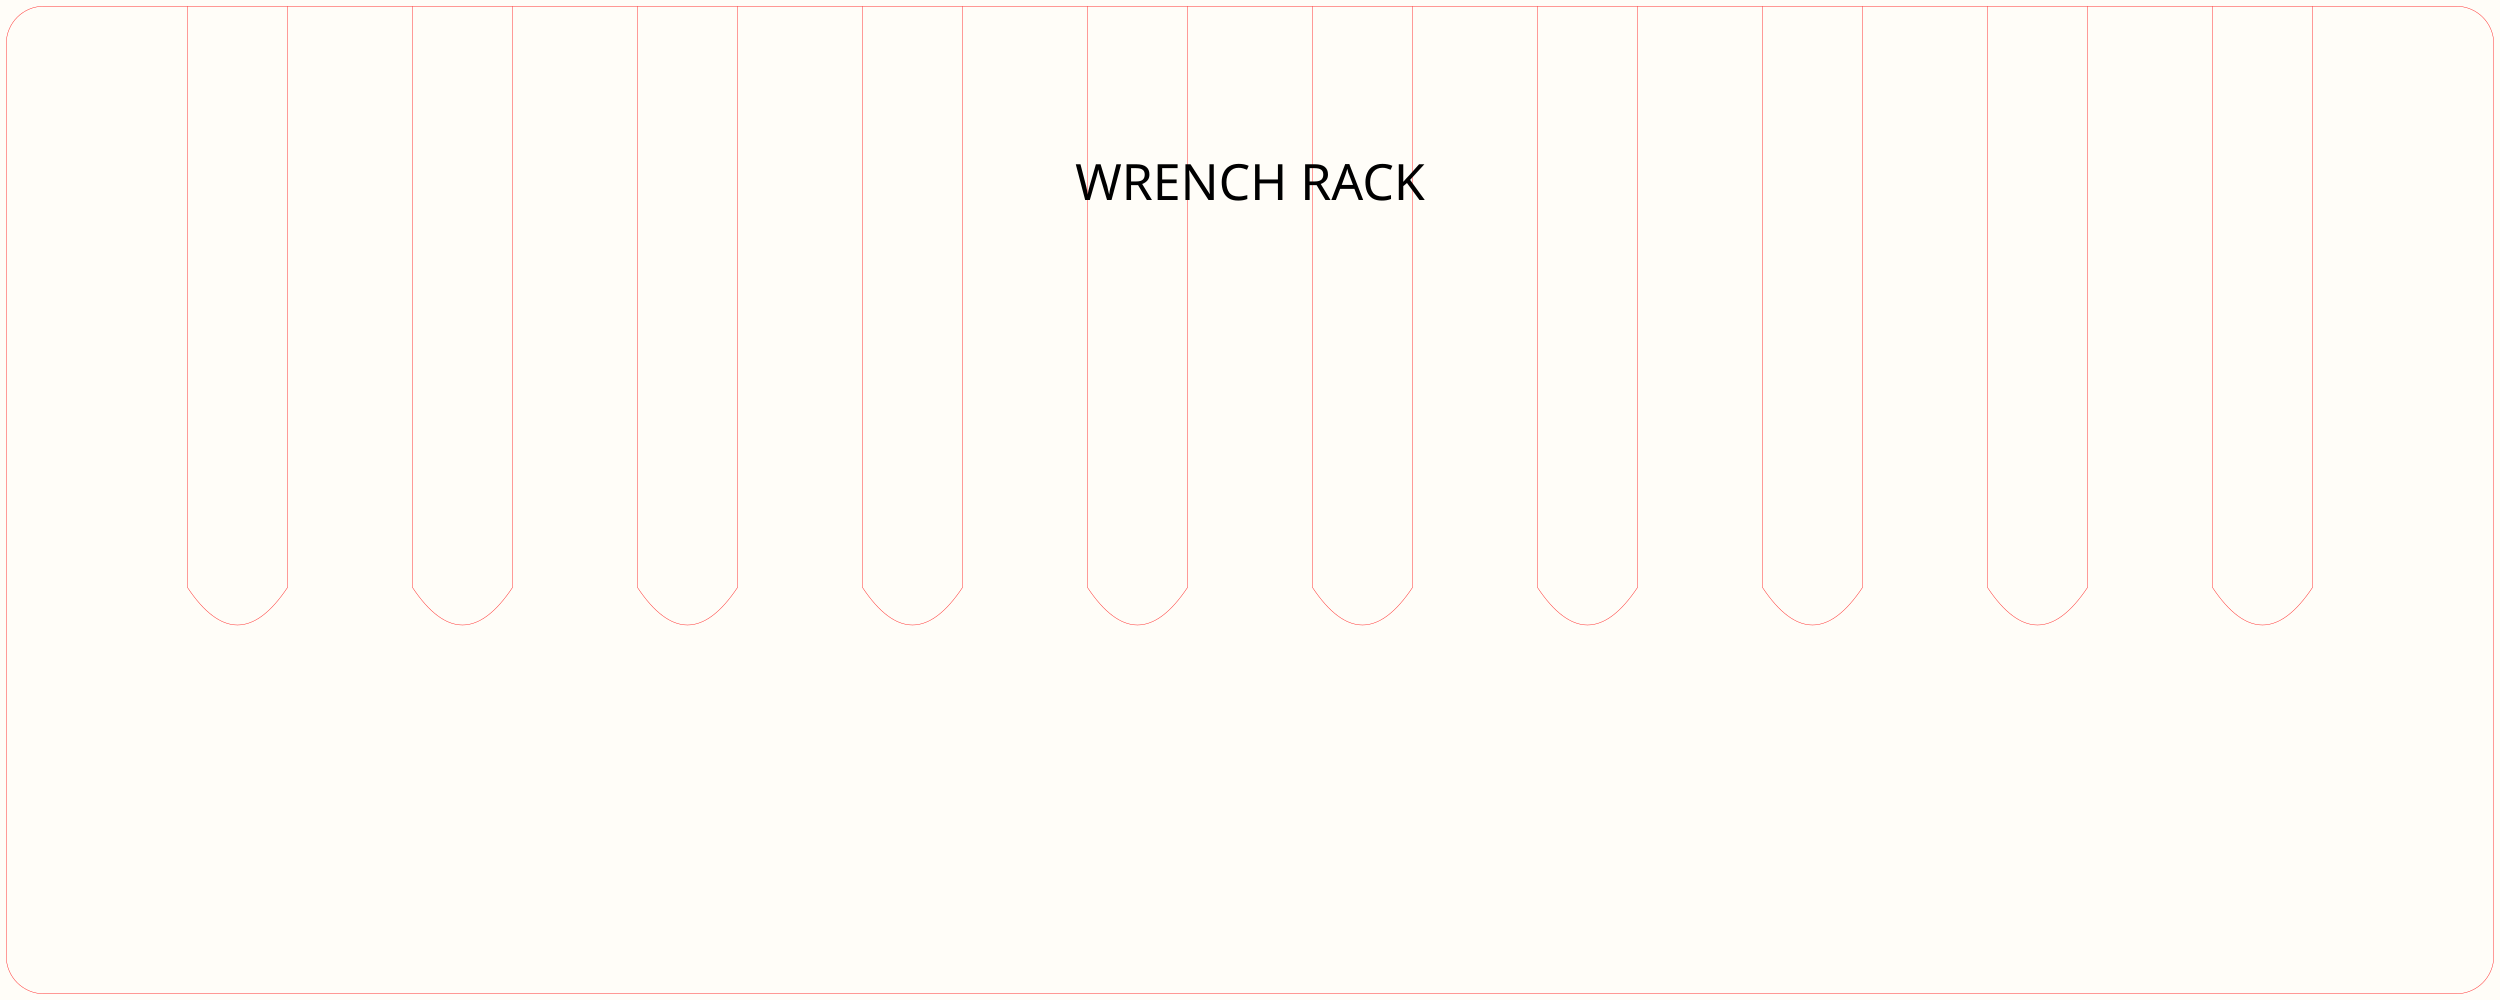
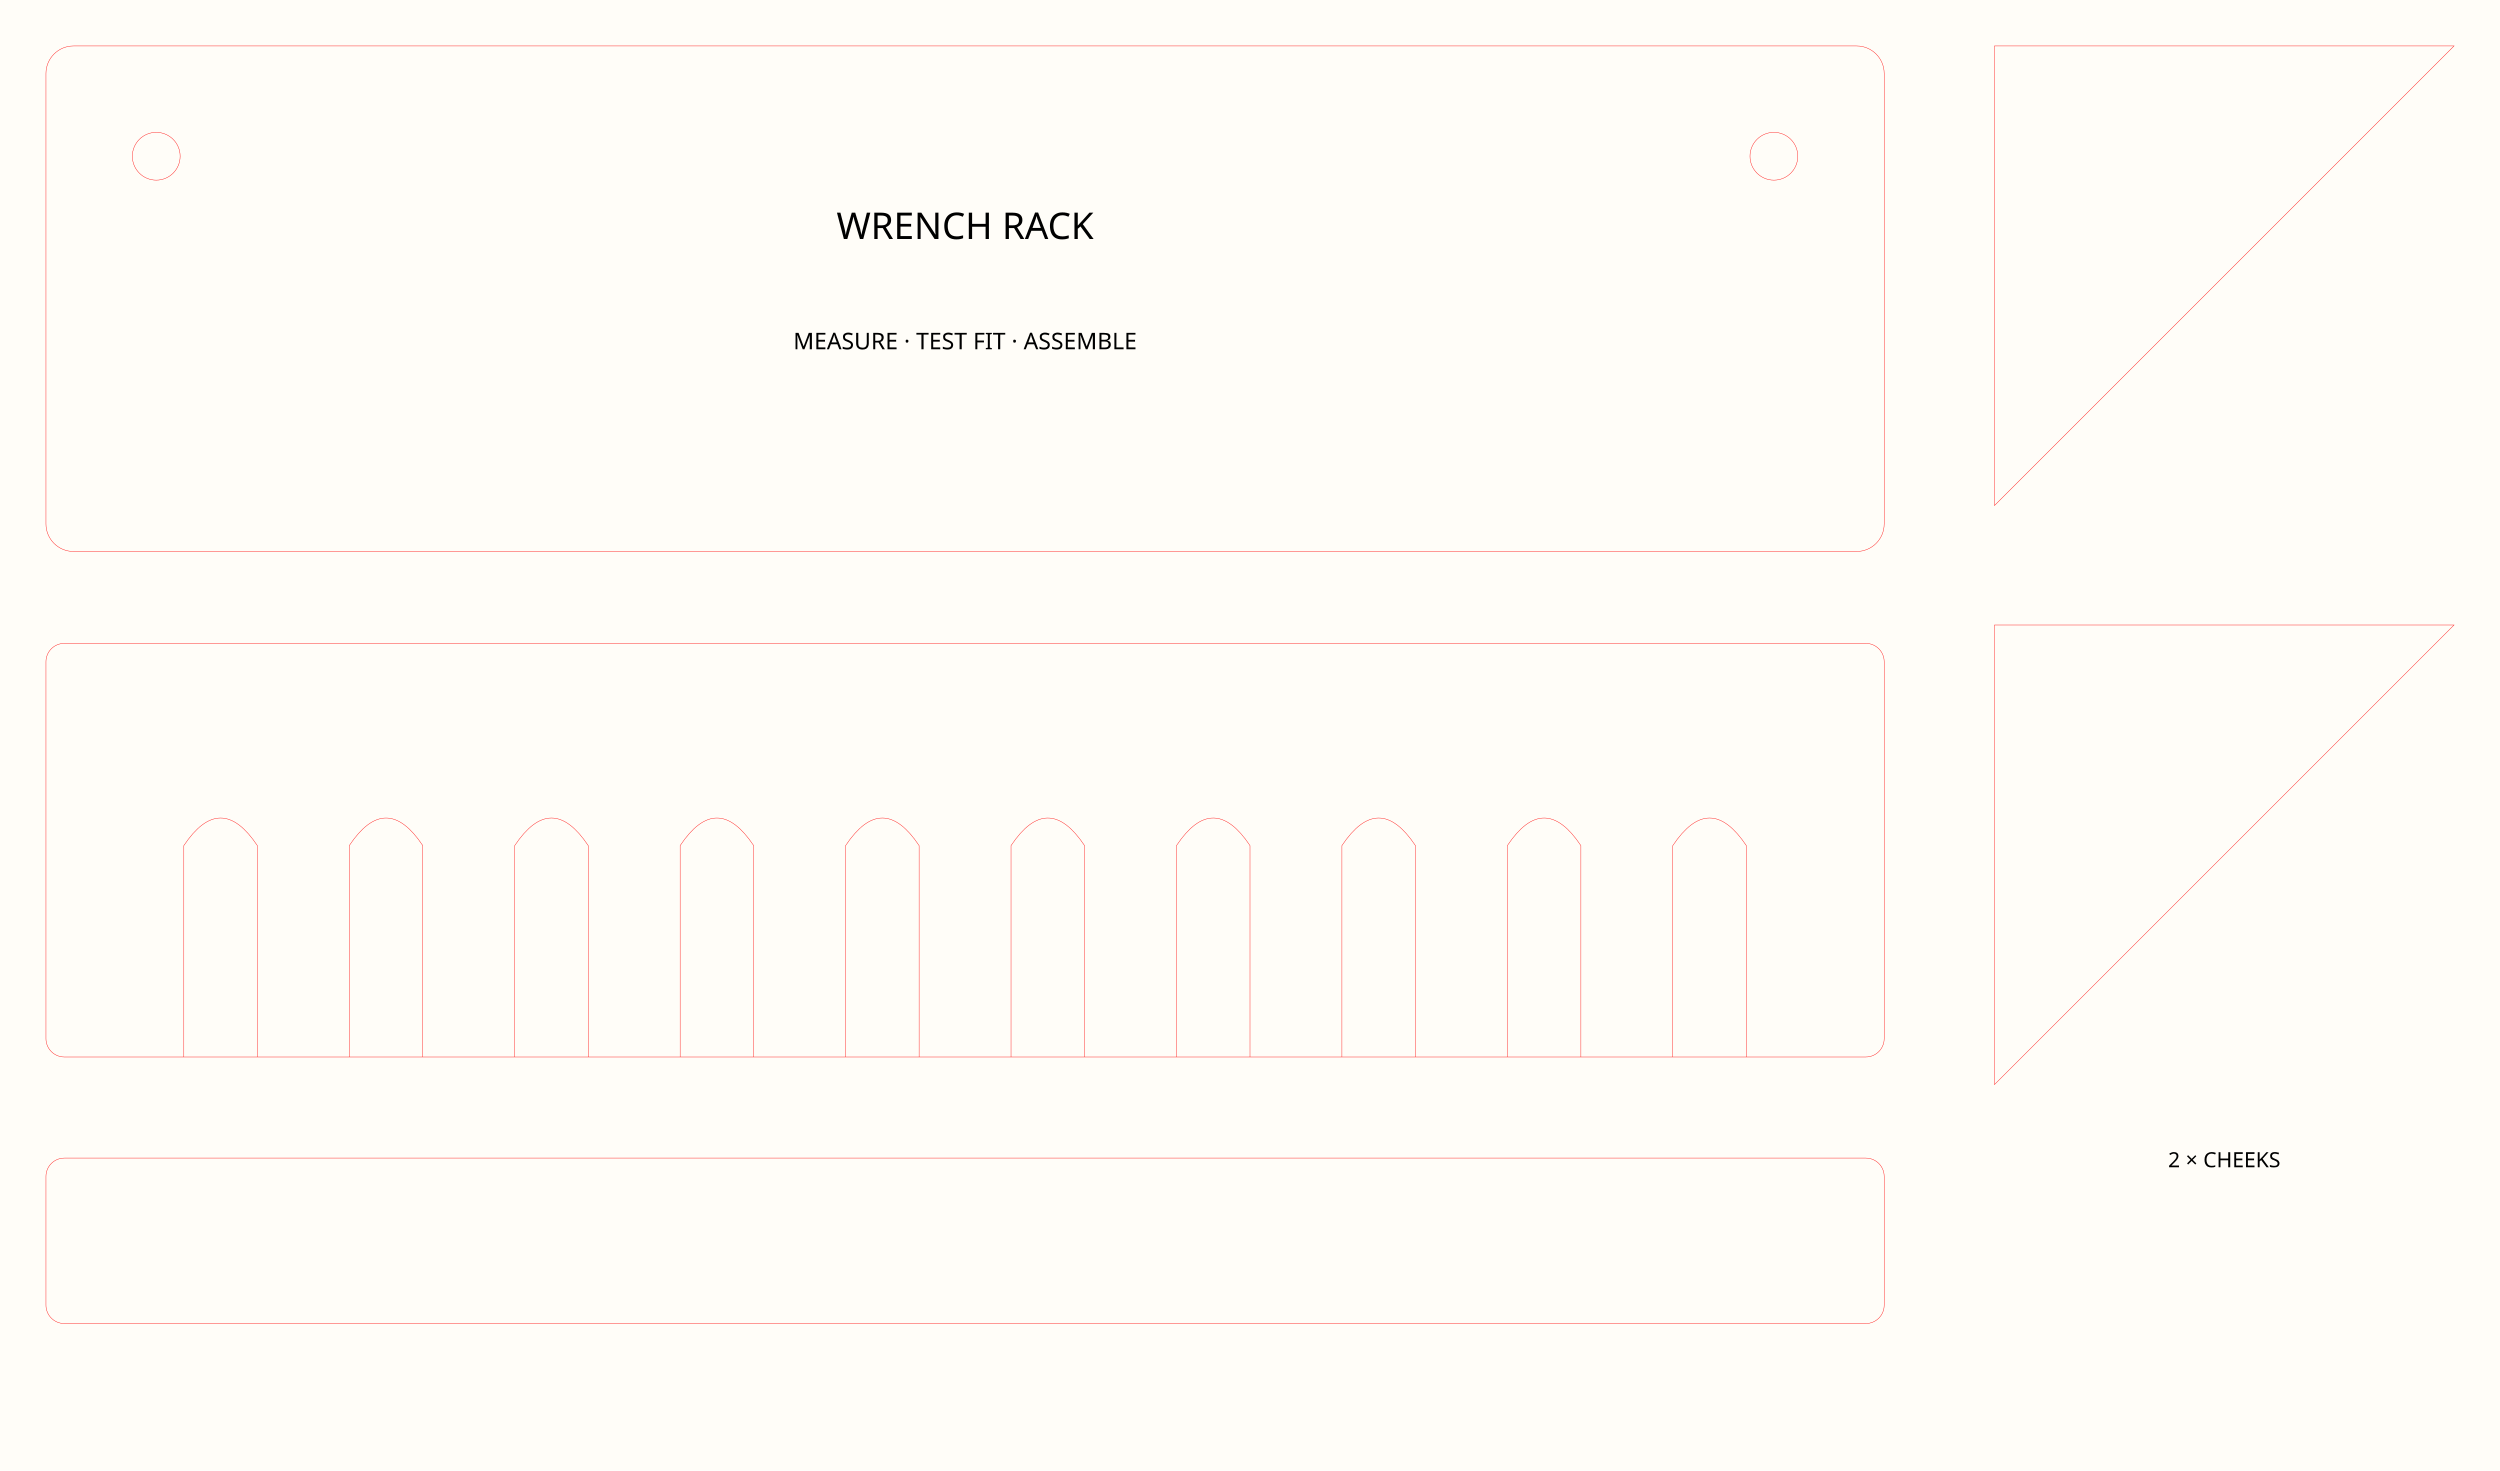
- <svg xmlns="http://www.w3.org/2000/svg" width="640" height="256" viewBox="0 0 200 80">
-   <rect x="0" y="0" width="200" height="80" fill="#fffdf8" />
+ <svg xmlns="http://www.w3.org/2000/svg" width="640" height="376.471" viewBox="0 0 272 160">
+   <rect x="0" y="0" width="272" height="160" fill="#fffdf8" />
  <g id="cut" aria-label="CUT">
-     <rect x="0.5" y="0.5" width="199" height="79" rx="3" ry="3" fill="none" stroke="#ff0000" stroke-width="0.1" vector-effect="non-scaling-stroke" data-operation="CUT" data-closed="true" />
-     <path d="M 15 0.5 V 47 Q 19 53 23 47 V 0.5" fill="none" stroke="#ff0000" stroke-width="0.1" vector-effect="non-scaling-stroke" data-operation="CUT" data-closed="false" />
-     <path d="M 33 0.5 V 47 Q 37 53 41 47 V 0.5" fill="none" stroke="#ff0000" stroke-width="0.1" vector-effect="non-scaling-stroke" data-operation="CUT" data-closed="false" />
-     <path d="M 51 0.5 V 47 Q 55 53 59 47 V 0.5" fill="none" stroke="#ff0000" stroke-width="0.1" vector-effect="non-scaling-stroke" data-operation="CUT" data-closed="false" />
-     <path d="M 69 0.5 V 47 Q 73 53 77 47 V 0.5" fill="none" stroke="#ff0000" stroke-width="0.1" vector-effect="non-scaling-stroke" data-operation="CUT" data-closed="false" />
-     <path d="M 87 0.5 V 47 Q 91 53 95 47 V 0.5" fill="none" stroke="#ff0000" stroke-width="0.1" vector-effect="non-scaling-stroke" data-operation="CUT" data-closed="false" />
-     <path d="M 105 0.5 V 47 Q 109 53 113 47 V 0.5" fill="none" stroke="#ff0000" stroke-width="0.1" vector-effect="non-scaling-stroke" data-operation="CUT" data-closed="false" />
-     <path d="M 123 0.5 V 47 Q 127 53 131 47 V 0.5" fill="none" stroke="#ff0000" stroke-width="0.1" vector-effect="non-scaling-stroke" data-operation="CUT" data-closed="false" />
-     <path d="M 141 0.5 V 47 Q 145 53 149 47 V 0.5" fill="none" stroke="#ff0000" stroke-width="0.1" vector-effect="non-scaling-stroke" data-operation="CUT" data-closed="false" />
-     <path d="M 159 0.5 V 47 Q 163 53 167 47 V 0.5" fill="none" stroke="#ff0000" stroke-width="0.1" vector-effect="non-scaling-stroke" data-operation="CUT" data-closed="false" />
-     <path d="M 177 0.5 V 47 Q 181 53 185 47 V 0.5" fill="none" stroke="#ff0000" stroke-width="0.1" vector-effect="non-scaling-stroke" data-operation="CUT" data-closed="false" />
+     <rect x="5" y="5" width="200" height="55" rx="3" ry="3" fill="none" stroke="#ff0000" stroke-width="0.1" vector-effect="non-scaling-stroke" data-operation="CUT" data-closed="true" />
+     <circle cx="17" cy="17" r="2.6" fill="none" stroke="#ff0000" stroke-width="0.1" vector-effect="non-scaling-stroke" data-operation="CUT" data-closed="true" />
+     <circle cx="193" cy="17" r="2.6" fill="none" stroke="#ff0000" stroke-width="0.1" vector-effect="non-scaling-stroke" data-operation="CUT" data-closed="true" />
+     <rect x="5" y="70" width="200" height="45" rx="2" ry="2" fill="none" stroke="#ff0000" stroke-width="0.1" vector-effect="non-scaling-stroke" data-operation="CUT" data-closed="true" />
+     <rect x="5" y="126" width="200" height="18" rx="2" ry="2" fill="none" stroke="#ff0000" stroke-width="0.1" vector-effect="non-scaling-stroke" data-operation="CUT" data-closed="true" />
+     <polygon points="217,5 267,5 217,55" fill="none" stroke="#ff0000" stroke-width="0.1" vector-effect="non-scaling-stroke" data-operation="CUT" data-closed="true" />
+     <polygon points="217,68 267,68 217,118" fill="none" stroke="#ff0000" stroke-width="0.1" vector-effect="non-scaling-stroke" data-operation="CUT" data-closed="true" />
+     <path d="M 20 115 V 92 Q 24 86 28 92 V 115" fill="none" stroke="#ff0000" stroke-width="0.1" vector-effect="non-scaling-stroke" data-operation="CUT" data-closed="false" />
+     <path d="M 38 115 V 92 Q 42 86 46 92 V 115" fill="none" stroke="#ff0000" stroke-width="0.1" vector-effect="non-scaling-stroke" data-operation="CUT" data-closed="false" />
+     <path d="M 56 115 V 92 Q 60 86 64 92 V 115" fill="none" stroke="#ff0000" stroke-width="0.1" vector-effect="non-scaling-stroke" data-operation="CUT" data-closed="false" />
+     <path d="M 74 115 V 92 Q 78 86 82 92 V 115" fill="none" stroke="#ff0000" stroke-width="0.1" vector-effect="non-scaling-stroke" data-operation="CUT" data-closed="false" />
+     <path d="M 92 115 V 92 Q 96 86 100 92 V 115" fill="none" stroke="#ff0000" stroke-width="0.1" vector-effect="non-scaling-stroke" data-operation="CUT" data-closed="false" />
+     <path d="M 110 115 V 92 Q 114 86 118 92 V 115" fill="none" stroke="#ff0000" stroke-width="0.1" vector-effect="non-scaling-stroke" data-operation="CUT" data-closed="false" />
+     <path d="M 128 115 V 92 Q 132 86 136 92 V 115" fill="none" stroke="#ff0000" stroke-width="0.1" vector-effect="non-scaling-stroke" data-operation="CUT" data-closed="false" />
+     <path d="M 146 115 V 92 Q 150 86 154 92 V 115" fill="none" stroke="#ff0000" stroke-width="0.1" vector-effect="non-scaling-stroke" data-operation="CUT" data-closed="false" />
+     <path d="M 164 115 V 92 Q 168 86 172 92 V 115" fill="none" stroke="#ff0000" stroke-width="0.1" vector-effect="non-scaling-stroke" data-operation="CUT" data-closed="false" />
+     <path d="M 182 115 V 92 Q 186 86 190 92 V 115" fill="none" stroke="#ff0000" stroke-width="0.1" vector-effect="non-scaling-stroke" data-operation="CUT" data-closed="false" />
  </g>
  <g id="engrave" aria-label="ENGRAVE">
-     <text x="100" y="16" font-family="sans-serif" font-size="4" text-anchor="middle" fill="#000000" stroke="none" data-operation="ENGRAVE">WRENCH RACK</text>
+     <text x="105" y="26" font-family="sans-serif" font-size="4" text-anchor="middle" fill="#000000" stroke="none" data-operation="ENGRAVE">WRENCH RACK</text>
+     <text x="105" y="38" font-family="sans-serif" font-size="2.5" text-anchor="middle" fill="#000000" stroke="none" data-operation="ENGRAVE">MEASURE · TEST FIT · ASSEMBLE</text>
+     <text x="242" y="127" font-family="sans-serif" font-size="2.3" text-anchor="middle" fill="#000000" stroke="none" data-operation="ENGRAVE">2 × CHEEKS</text>
  </g>
</svg>
